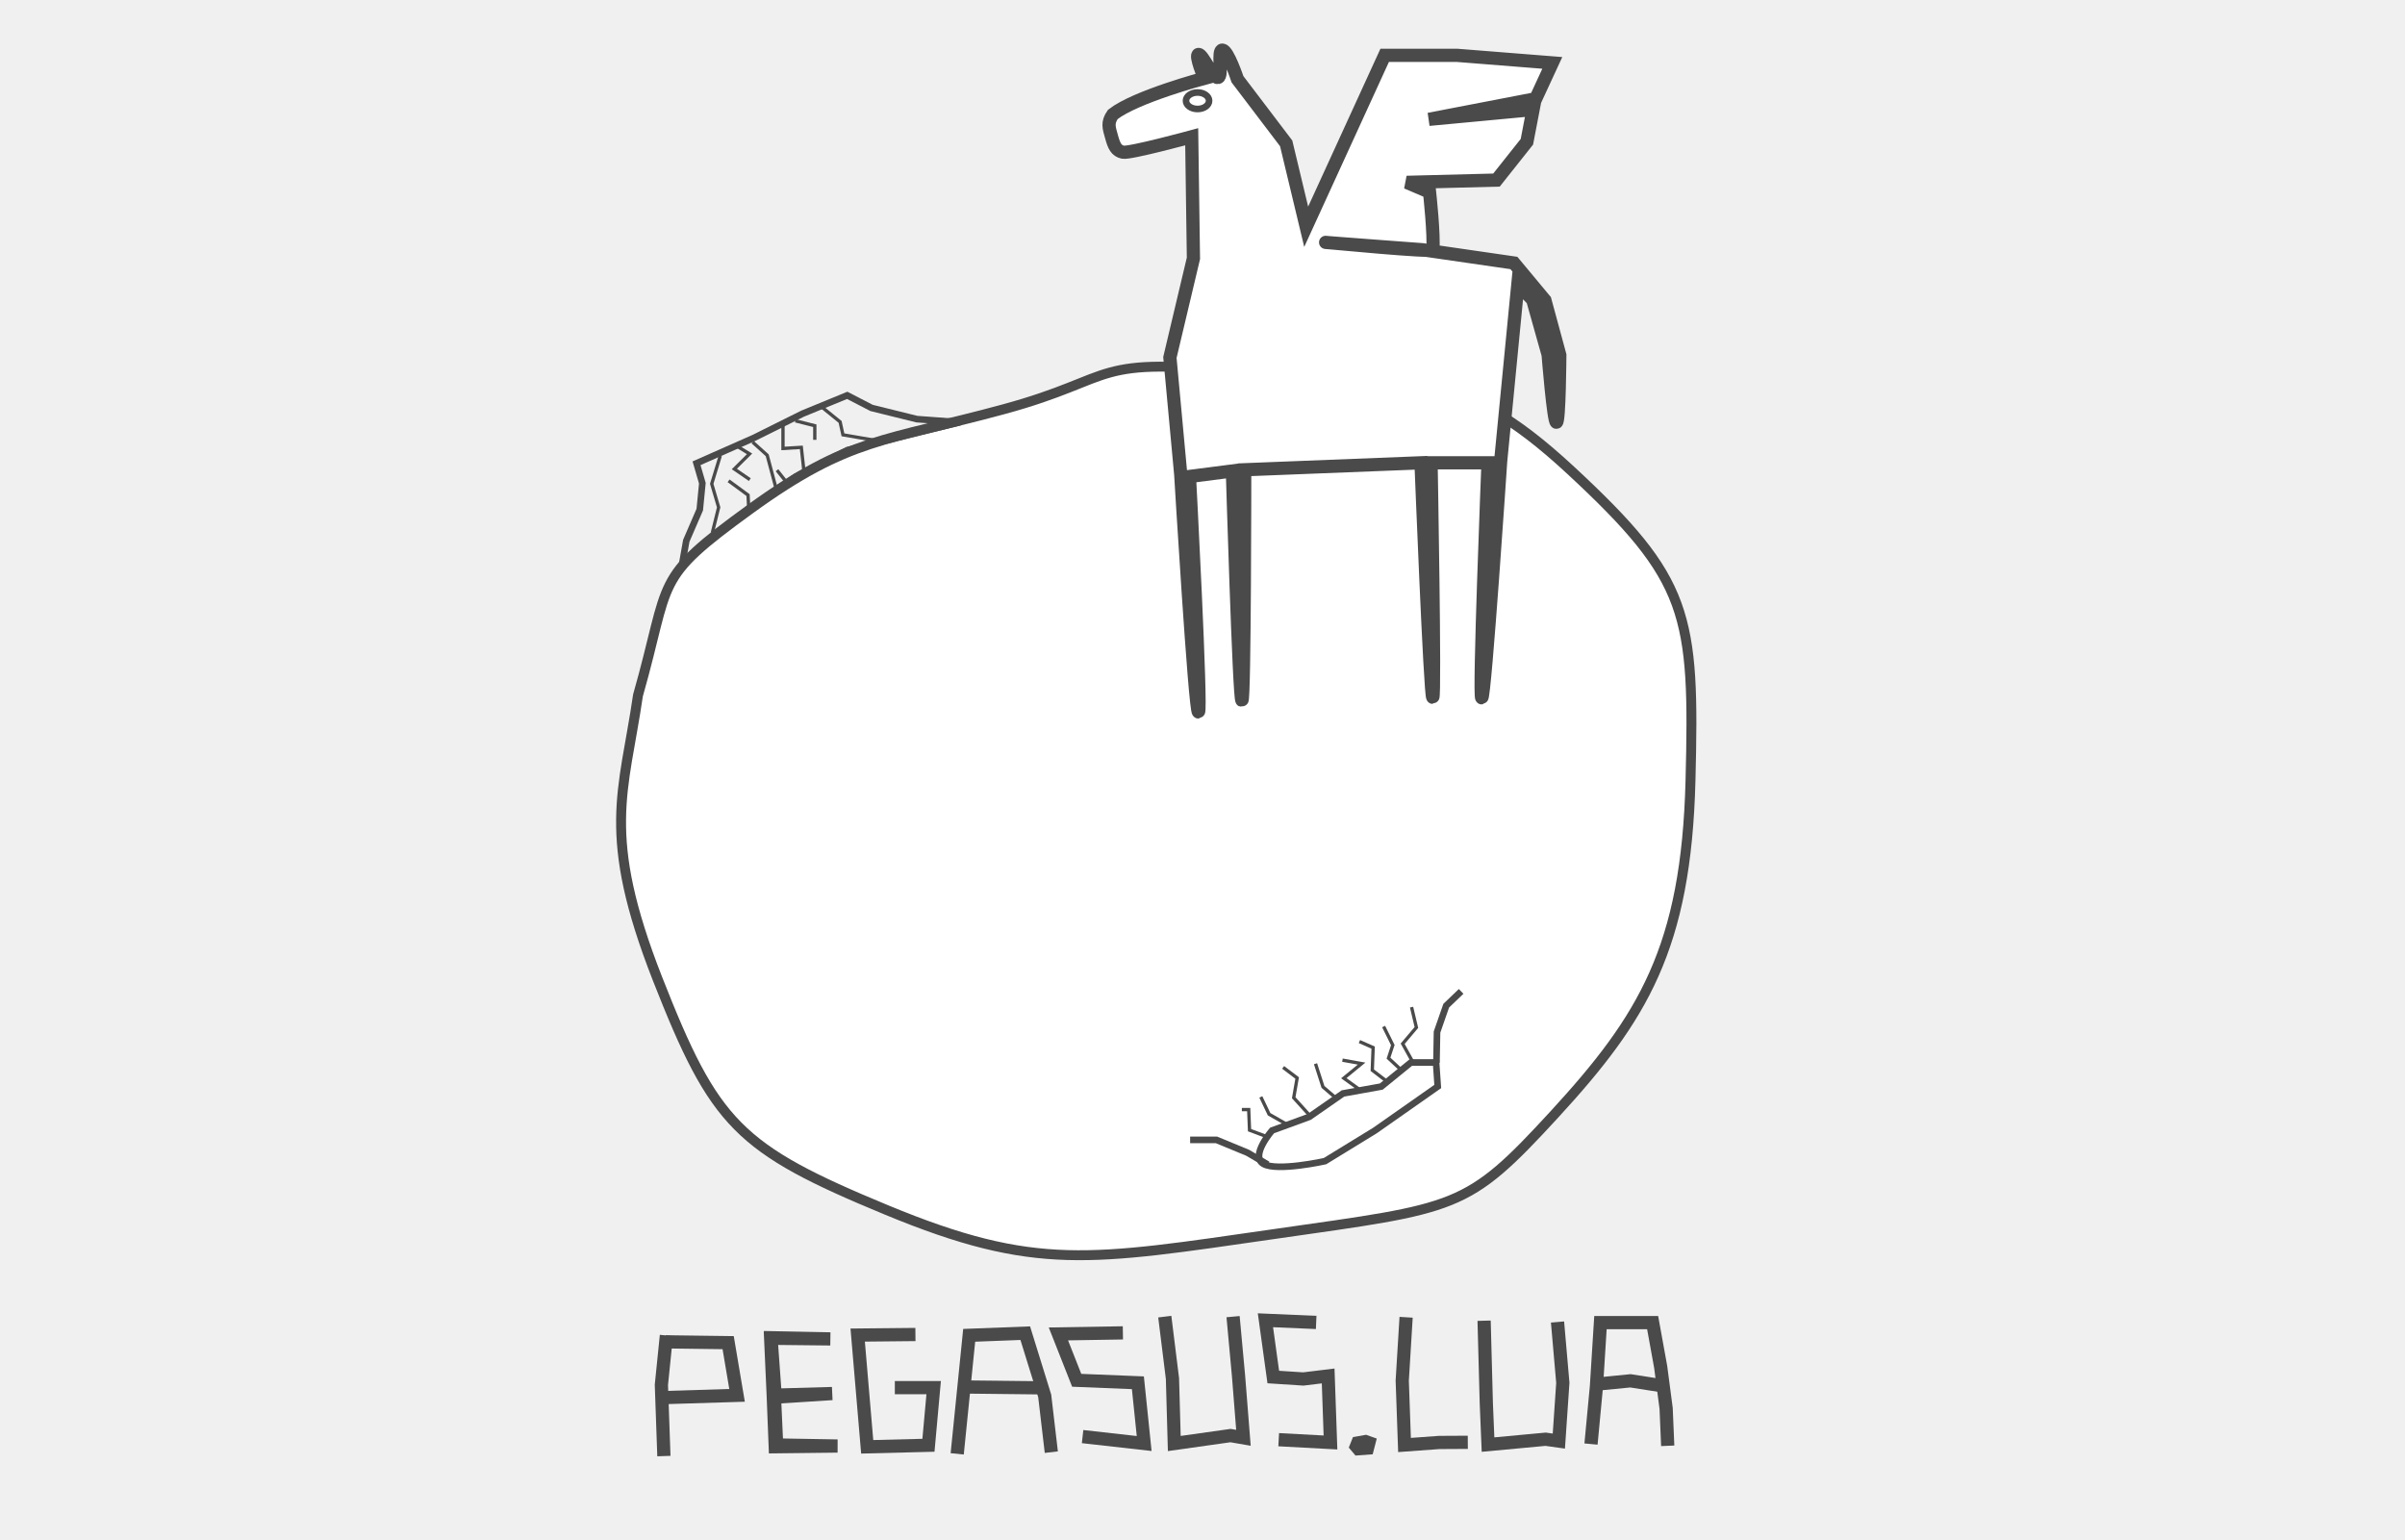
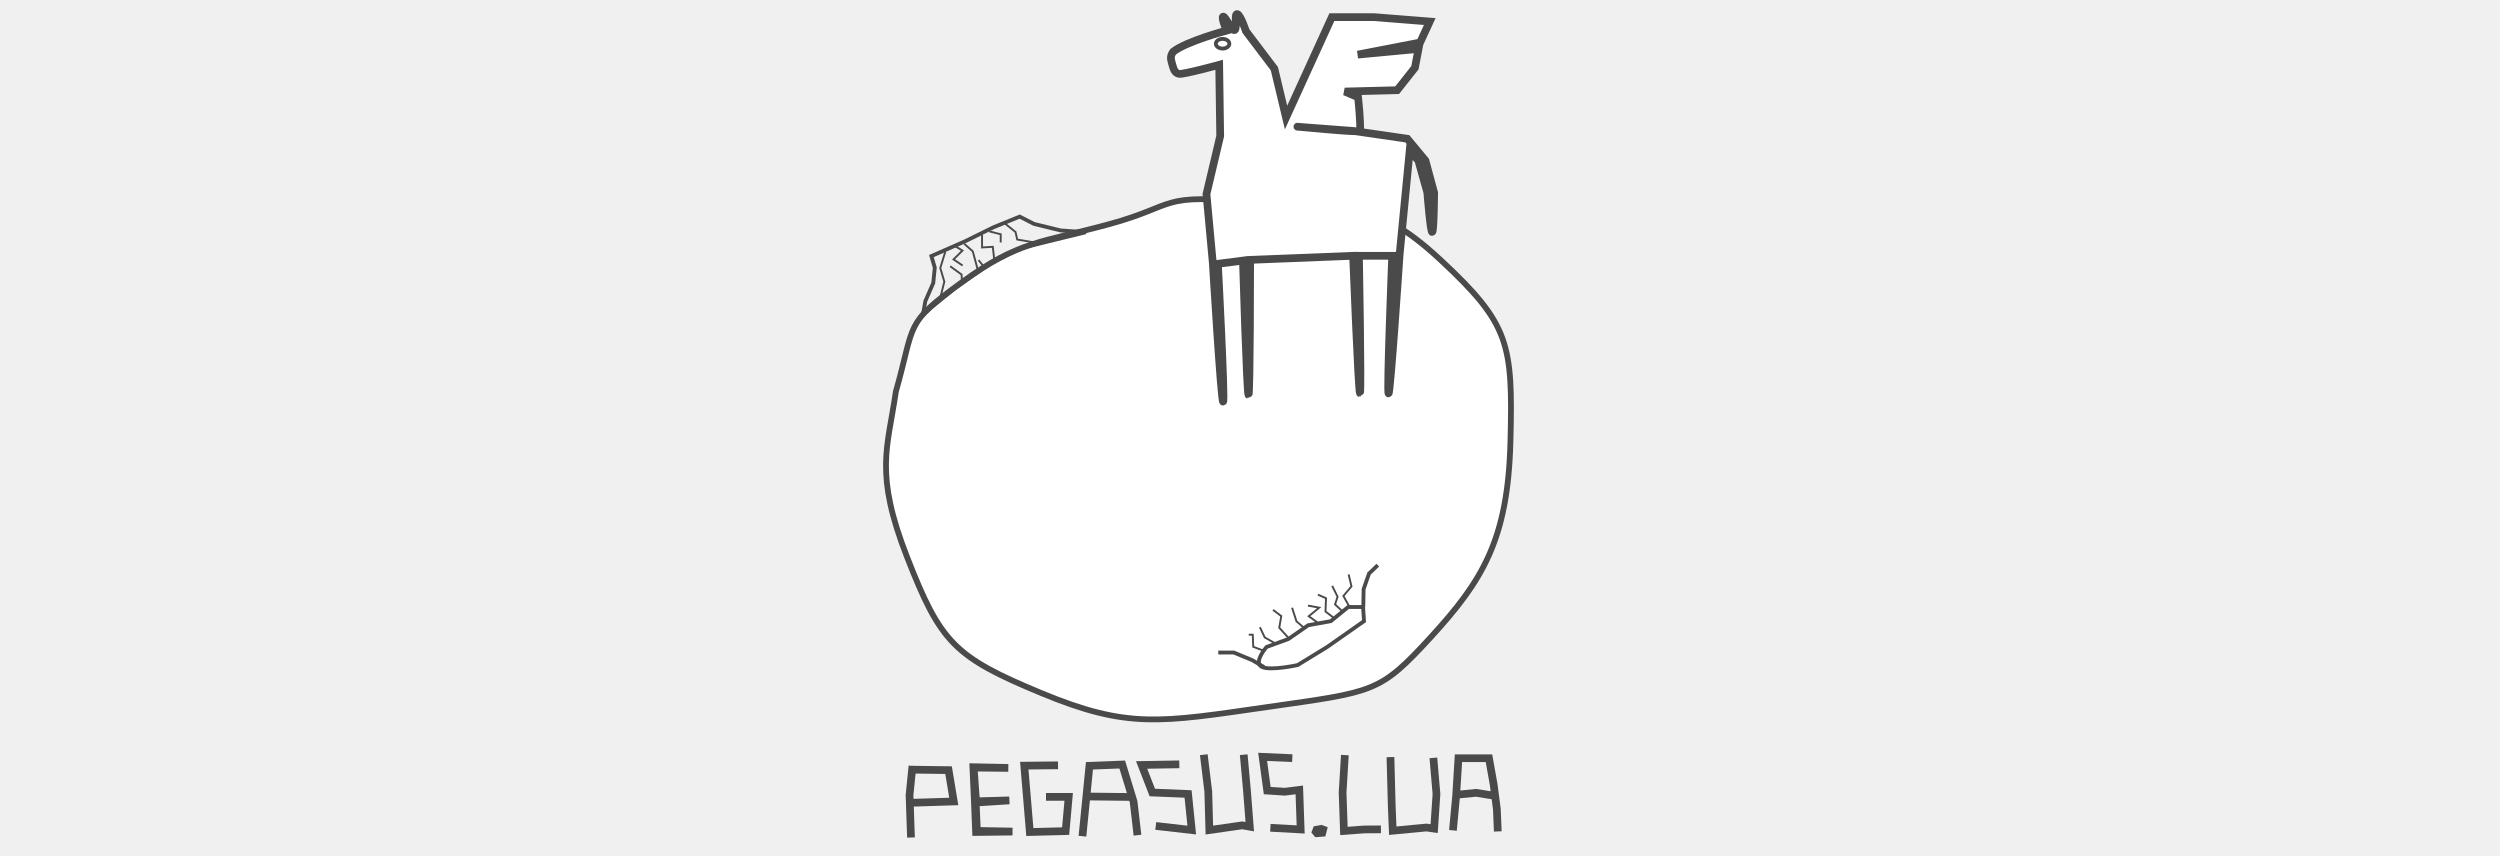
- <svg xmlns="http://www.w3.org/2000/svg" width="728px" height="466px" viewBox="0 0 728 466" version="1.1">
+ <svg xmlns="http://www.w3.org/2000/svg" width="728px" height="249px" viewBox="0 0 728 249" version="1.1">
  <defs />
  <g id="Page-1" stroke="none" stroke-width="1" fill="none" fill-rule="evenodd">
-     <path d="M227.215,154.028 C257.188,132.31 267.98,133.625 303.748,123.911 C339.515,114.197 329.165,107.559 378.652,112.898 C428.139,118.237 439.76,109.252 475.533,142.445 C511.307,175.637 513.009,185.749 511.716,236.363 C510.422,286.977 497.273,308.234 470.553,337.328 C443.834,366.421 441.383,365.597 385.686,373.591 C329.989,381.586 313.462,384.962 268.45,366.336 C223.439,347.711 216.323,340.366 199.048,296.361 C181.772,252.356 188.856,239.88 193.113,210.533 C203.281,174.815 197.242,175.746 227.215,154.028 Z" id="Path-2" stroke="#4A4A4A" stroke-width="3" fill="#FFFFFF" />
-     <g id="Path-1-+-Oval-1" transform="translate(336, 15)" stroke="#4A4A4A" fill="#FFFFFF">
-       <path d="M26.775,200.533 C25.733,200.57 21.412,128.625 21.412,128.625 L18.133,93.213 L25.254,63.205 L24.732,26.404 C24.732,26.404 5.954,31.519 3.91,31.072 C1.867,30.626 1.231,29.167 0.465,26.404 C-0.301,23.641 -0.902,22.187 0.848,19.65 C7.793,14.211 28.555,8.707 28.555,8.707 C28.555,8.707 25.595,1.548 26.816,1.477 C28.037,1.405 31.11,8.75 32.68,8.467 C34.249,8.183 32.381,0.023 34.049,0.17 C35.716,0.317 38.586,8.986 38.586,8.986 L53.328,28.398 L59.387,53.652 L83.141,1.76 L105.137,1.76 L133.885,4.039 L128.869,14.893 L96.537,21.125 L128.064,18.172 L126.195,27.92 L116.99,39.516 L89.826,40.209 L96.73,43.162 C96.73,43.162 98.193,56.644 97.705,60.601 C97.592,61.52 66.015,58.377 65.272,58.377 C64.53,58.377 94.578,60.601 94.578,60.601 L122.264,64.615 L131.643,75.885 L136.16,92.518 C136.16,92.518 136.032,112.878 135.139,112.84 C134.245,112.801 132.623,92.365 132.623,92.365 L127.953,75.754 L123.459,71.084 L118.25,124.664 C118.25,124.664 113.487,196.145 112.537,196.254 C111.587,196.363 114.428,125.104 114.428,125.104 L97.185,125.104 C97.185,125.104 98.465,196.102 97.705,196.102 C96.945,196.102 94.148,125.104 94.148,125.104 L40.775,127.209 C40.775,127.209 40.752,197.202 39.928,197.018 C39.103,196.833 37.048,127.571 37.048,127.571 L24.048,129.246 C24.048,129.246 27.818,200.496 26.775,200.533 Z" id="Path-1" stroke-width="4" />
-       <ellipse id="Oval-1" stroke-width="2" cx="26.5" cy="15.5" rx="3.5" ry="2.5" />
-     </g>
-     <g id="Group" transform="translate(206, 120)" stroke="#4A4A4A">
-       <path d="M4.846,20.246 L22.107,12.614 L36.947,5.232 L50.453,-0.315 L57.824,3.495 L71.525,6.883 L84.542,7.838 L50.551,16.241 L34.873,24.275 L16.917,37.031 L4.953,46.89 L0.438,51.048 L1.74,43.708 L5.822,34.273 L6.604,26.294 L4.846,20.246 Z" id="Path-24" stroke-width="2" />
-       <path d="M42.865,3.312 L48.305,7.72 L49.163,11.638 L59.65,13.43" id="Path-25" />
-       <path d="M34.757,7.393 L40.642,8.88 L40.642,13.156" id="Path-26" />
-       <path d="M37.342,22.515 L36.56,15.425 L31.012,15.762 L31.012,9.009" id="Path-27" />
-       <path d="M32.749,26.823 L29.199,22.35" id="Path-28" />
-       <path d="M17.062,15.054 L20.894,17.398 L16.29,21.98 L20.97,25.194" id="Path-29" />
-       <path d="M28.928,27.896 L26.235,17.822 L21.817,13.838" id="Path-30" />
-       <path d="M9.624,41.292 L11.535,33.584 L9.44,26.473 L12.024,17.994" id="Path-31" />
-       <path d="M20.688,34.897 L20.438,29.881 L14.543,25.56" id="Path-32" />
-     </g>
-     <g id="Group" transform="translate(360, 300)" stroke="#4A4A4A">
-       <path d="M22.441,52.348 C26.564,54.741 41.074,51.521 41.074,51.521 L56.164,42.273 L75.207,28.92 L74.707,21.646 L67.086,21.646 L58.117,28.941 L46.521,31.025 L36.336,38.105 L25.068,42.23 C25.068,42.23 18.318,49.954 22.441,52.348 Z" id="Path-12" stroke-width="2" fill="#FFFFFF" />
-       <path d="M23.738,52.539 L17.659,48.979 L8.225,45.081 L0.256,45.081" id="Path-13" stroke-width="2" />
-       <path d="M74.819,21.722 L74.993,12.439 L77.772,4.46 L82.288,0.128" id="Path-14" stroke-width="2" />
-       <path d="M23.796,44.226 L18.237,42.141 L17.987,35.909 L15.914,35.909" id="Path-15" />
-       <path d="M29.267,40.23 L24.153,37.31 L21.656,32.074" id="Path-16" />
-       <path d="M36.452,37.675 L31.609,32.322 L32.651,26.34 L28.406,23.138" id="Path-17" />
-       <path d="M44.713,32.68 L40.468,29.043 L38.21,22.029" id="Path-18" />
-       <path d="M67.717,21.605 L64.59,15.972 L68.748,11.053 L67.282,4.897" id="Path-19" />
-       <path d="M59.466,27.108 L55.395,23.993 L55.655,17.143 L51.497,15.318" id="Path-20" />
-       <path d="M63.854,23.646 L60.303,20.346 L61.605,16.382 L58.826,10.769" id="Path-21" />
-       <path d="M51.455,29.782 L46.776,26.406 L52.16,21.987 L46.362,20.945" id="Path-22" />
-     </g>
-     <g id="Group" transform="translate(200, 399)" stroke="#4A4A4A">
-       <g id="Path-23-+-Path-24" transform="translate(0, 5)" stroke-width="4">
-         <path d="M1.725,0.298 L0.203,15.254 L0.963,36.802" id="Path-23" />
-         <path d="M1.517,2.22 L20.417,2.467 L23.109,18.421 L1.343,19.09" id="Path-24" />
+     <g id="Group" transform="translate(258, 4)" stroke="#4A4A4A">
+       <path d="M22.028,78.233 C38.865,66.002 44.927,66.742 65.019,61.271 C85.11,55.8 79.296,52.062 107.095,55.069 C134.893,58.076 141.421,53.015 161.516,71.709 C181.611,90.404 182.567,96.098 181.84,124.604 C181.114,153.109 173.727,165.082 158.718,181.467 C143.709,197.853 142.332,197.388 111.046,201.891 C79.759,206.393 70.475,208.294 45.191,197.805 C19.907,187.315 15.91,183.178 6.206,158.395 C-3.498,133.611 0.481,126.585 2.872,110.057 C8.584,89.941 5.191,90.465 22.028,78.233 Z" id="Path-2" stroke-width="1.688" fill="#FFFFFF" />
+       <g id="Path-1-+-Oval-1" transform="translate(83.1358, 0)" fill="#FFFFFF">
+         <path d="M15.04,112.987 C14.455,113.008 12.028,72.472 12.028,72.472 L10.186,52.519 L14.186,35.612 L13.893,14.877 C13.893,14.877 3.344,17.759 2.196,17.507 C1.049,17.255 0.692,16.434 0.261,14.877 C-0.169,13.32 -0.507,12.501 0.476,11.072 C4.378,8.007 16.04,4.906 16.04,4.906 C16.04,4.906 14.378,0.872 15.064,0.832 C15.749,0.792 17.475,4.93 18.357,4.77 C19.239,4.611 18.189,0.013 19.126,0.096 C20.063,0.178 21.675,5.063 21.675,5.063 L29.956,16.001 L33.359,30.229 L46.702,0.992 L59.058,0.992 L75.207,2.276 L72.389,8.391 L54.228,11.903 L71.937,10.239 L70.887,15.731 L65.717,22.264 L50.458,22.655 L54.336,24.319 C54.336,24.319 55.158,31.915 54.884,34.144 C54.82,34.663 37.082,32.891 36.665,32.891 C36.248,32.891 53.127,34.144 53.127,34.144 L68.679,36.406 L73.947,42.756 L76.485,52.127 C76.485,52.127 76.413,63.599 75.911,63.578 C75.409,63.556 74.498,52.042 74.498,52.042 L71.875,42.682 L69.35,40.051 L66.424,70.24 C66.424,70.24 63.749,110.514 63.215,110.576 C62.682,110.637 64.277,70.487 64.277,70.487 L54.591,70.487 C54.591,70.487 55.311,110.49 54.884,110.49 C54.457,110.49 52.885,70.487 52.885,70.487 L22.905,71.674 C22.905,71.674 22.892,111.11 22.429,111.006 C21.965,110.902 20.811,71.878 20.811,71.878 L13.508,72.821 C13.508,72.821 15.626,112.966 15.04,112.987 Z" id="Path-1" stroke-width="2.25" />
+         <ellipse id="Oval-1" stroke-width="1.125" cx="14.886" cy="8.733" rx="1.966" ry="1.409" />
      </g>
-       <path d="M33.281,6.136 L34.062,23.567 L34.671,38.98 L53.517,38.763 L35.092,38.445 L34.439,23.99 L51.888,22.872 L34.637,23.362 L33.387,5.98 L51.346,6.331 L33.281,6.136 Z" id="Path-25" stroke-width="4" />
-       <path d="M77.102,5 L59.624,5.174 L62.505,39 L81.043,38.532 L82.624,21.083 L70.869,21.083" id="Path-26" stroke-width="4" />
-       <g id="Path-27-+-Path-28" transform="translate(90, 5)" stroke-width="4">
-         <path d="M-0.251,36.13 L3.375,0.247 L20.345,-0.402 L26.239,18.595 L28.237,35.616" id="Path-27" />
-         <path d="M3.028,15.9 L25.315,16.146" id="Path-28" />
+       <g transform="translate(10.4856, 59.25)">
+         <path d="M2.733,11.314 L12.467,7.049 L20.836,2.924 L28.452,-0.176 L32.609,1.953 L40.335,3.846 L47.676,4.38 L28.507,9.076 L19.666,13.566 L9.54,20.694 L2.793,26.203 L0.247,28.527 L0.981,24.425 L3.283,19.153 L3.724,14.694 L2.733,11.314 Z" id="Path-24" stroke-width="1.125" />
+         <path d="M24.173,1.851 L27.241,4.314 L27.725,6.503 L33.639,7.505" id="Path-25" stroke-width="0.562" />
+         <path d="M19.6,4.131 L22.919,4.962 L22.919,7.352" id="Path-26" stroke-width="0.562" />
+         <path d="M21.058,12.582 L20.617,8.62 L17.488,8.808 L17.488,5.034" id="Path-27" stroke-width="0.562" />
+         <path d="M18.468,14.989 L16.466,12.489" id="Path-28" stroke-width="0.562" />
+         <path d="M9.622,8.412 L11.783,9.723 L9.186,12.283 L11.825,14.079" id="Path-29" stroke-width="0.562" />
+         <path d="M16.313,15.589 L14.795,9.96 L12.304,7.733" id="Path-30" stroke-width="0.562" />
+         <path d="M5.427,23.075 L6.505,18.768 L5.324,14.794 L6.781,10.056" id="Path-31" stroke-width="0.562" />
+         <path d="M11.666,19.502 L11.525,16.698 L8.201,14.283" id="Path-32" stroke-width="0.562" />
      </g>
-       <path d="M139.903,4.505 L120.384,4.824 L125.921,18.861 L144.442,19.612 L146.343,38 L127.702,35.905" id="Path-29" stroke-width="4" />
-       <path d="M152.582,-0.408 L154.907,18.335 L155.46,38 L172.484,35.599 L176.393,36.274 L174.905,17.514 L173.255,-0.408" id="Path-30" stroke-width="4" />
-       <path d="M198.411,1.351 L183.05,0.687 L185.426,17.875 L194.514,18.465 L202.037,17.548 L202.742,37.687 L187.065,36.844" id="Path-31" stroke-width="4" />
-       <path d="M209,39.117 L210.585,41 L215.025,40.675 L216,36.903 L213.463,36 L209.994,36.618 L209,39.117 Z" id="Path-32" stroke-width="1.25" fill="#4A4A4A" />
-       <path d="M225.634,-0.218 L224.462,18.964 L225.151,38.451 L235.622,37.685 L244.307,37.637" id="Path-33" stroke-width="4" />
-       <path d="M249.243,0.824 L249.91,25.773 L250.432,38.327 L267.861,36.705 L271.867,37.264 L273.072,19.64 L271.465,1.216" id="Path-34" stroke-width="4" />
-       <path d="M281.601,38.164 L283.251,20.67 L284.461,1.395 L300.257,1.395 L302.688,14.792 L304.344,27.379 L304.822,38.697" id="Path-35" stroke-width="4" />
-       <path d="M283.761,19.981 L293.538,19.021 L303.249,20.541" id="Path-36" stroke-width="4" />
+       <g transform="translate(96.61728, 160.5)">
+         <path d="M12.708,29.631 C15.043,30.985 23.26,29.163 23.26,29.163 L31.805,23.928 L42.589,16.37 L42.306,12.253 L37.99,12.253 L32.911,16.382 L26.345,17.562 L20.577,21.569 L14.196,23.904 C14.196,23.904 10.374,28.276 12.708,29.631 Z" id="Path-12" stroke-width="1.125" fill="#FFFFFF" />
+         <path d="M13.443,29.739 L10,27.724 L4.658,25.518 L0.145,25.518" id="Path-13" stroke-width="1.125" />
+         <path d="M42.37,12.295 L42.468,7.041 L44.042,2.525 L46.599,0.072" id="Path-14" stroke-width="1.125" />
+         <path d="M13.476,25.033 L10.328,23.853 L10.186,20.326 L9.012,20.326" id="Path-15" stroke-width="0.562" />
+         <path d="M16.574,22.772 L13.678,21.119 L12.264,18.155" id="Path-16" stroke-width="0.562" />
+         <path d="M20.643,21.325 L17.9,18.296 L18.49,14.909 L16.086,13.097" id="Path-17" stroke-width="0.562" />
+         <path d="M25.321,18.498 L22.917,16.439 L21.638,12.469" id="Path-18" stroke-width="0.562" />
+         <path d="M38.348,12.23 L36.577,9.041 L38.932,6.256 L38.102,2.772" id="Path-19" stroke-width="0.562" />
+         <path d="M33.675,15.344 L31.37,13.581 L31.517,9.703 L29.163,8.671" id="Path-20" stroke-width="0.562" />
+         <path d="M36.16,13.384 L34.149,11.516 L34.887,9.273 L33.313,6.095" id="Path-21" stroke-width="0.562" />
+         <path d="M29.139,16.858 L26.489,14.947 L29.538,12.446 L26.255,11.856" id="Path-22" stroke-width="0.562" />
+       </g>
+       <g transform="translate(6.740741, 216)">
+         <g id="Path-23-+-Path-24" transform="translate(0, 2.857143)" stroke-width="2.25">
+           <path d="M0.97,0.17 L0.114,8.716 L0.541,21.03" id="Path-23" />
+           <path d="M0.853,1.268 L11.481,1.41 L12.995,10.526 L0.755,10.909" id="Path-24" />
+         </g>
+         <path d="M18.715,3.506 L19.155,13.467 L19.497,22.275 L30.095,22.15 L19.734,21.968 L19.367,13.709 L29.179,13.07 L19.478,13.35 L18.775,3.417 L28.874,3.618 L18.715,3.506 Z" id="Path-25" stroke-width="2.25" />
+         <path d="M43.358,2.857 L33.529,2.957 L35.149,22.286 L45.574,22.018 L46.463,12.047 L39.853,12.047" id="Path-26" stroke-width="2.25" />
+         <g id="Path-27-+-Path-28" transform="translate(50.61081, 2.857143)" stroke-width="2.25">
+           <path d="M-0.141,20.645 L1.898,0.141 L11.441,-0.229 L14.755,10.626 L15.879,20.352" id="Path-27" />
+           <path d="M1.703,9.086 L14.236,9.226" id="Path-28" />
+         </g>
+         <path d="M78.674,2.574 L67.697,2.757 L70.811,10.778 L81.226,11.207 L82.295,21.714 L71.812,20.517" id="Path-29" stroke-width="2.25" />
+         <path d="M85.803,-0.233 L87.111,10.477 L87.422,21.714 L96.995,20.342 L99.193,20.728 L98.357,10.008 L97.429,-0.233" id="Path-30" stroke-width="2.25" />
+         <path d="M111.575,0.772 L102.937,0.392 L104.273,10.214 L109.383,10.551 L113.614,10.028 L114.011,21.535 L105.195,21.054" id="Path-31" stroke-width="2.25" />
+         <path d="M117.53,22.352 L118.421,23.429 L120.918,23.243 L121.466,21.088 L120.039,20.571 L118.089,20.925 L117.53,22.352 Z" id="Path-32" stroke-width="0.703" fill="#4A4A4A" />
+         <path d="M126.884,-0.124 L126.224,10.837 L126.612,21.972 L132.5,21.534 L137.384,21.507" id="Path-33" stroke-width="2.25" />
+         <path d="M140.16,0.471 L140.535,14.727 L140.828,21.901 L150.63,20.974 L152.882,21.294 L153.56,11.223 L152.656,0.695" id="Path-34" stroke-width="2.25" />
+         <path d="M158.356,21.808 L159.284,11.811 L159.965,0.797 L168.847,0.797 L170.215,8.453 L171.146,15.645 L171.414,22.113" id="Path-35" stroke-width="2.25" />
+         <path d="M159.571,11.418 L165.069,10.869 L170.53,11.738" id="Path-36" stroke-width="2.25" />
+       </g>
    </g>
  </g>
</svg>
